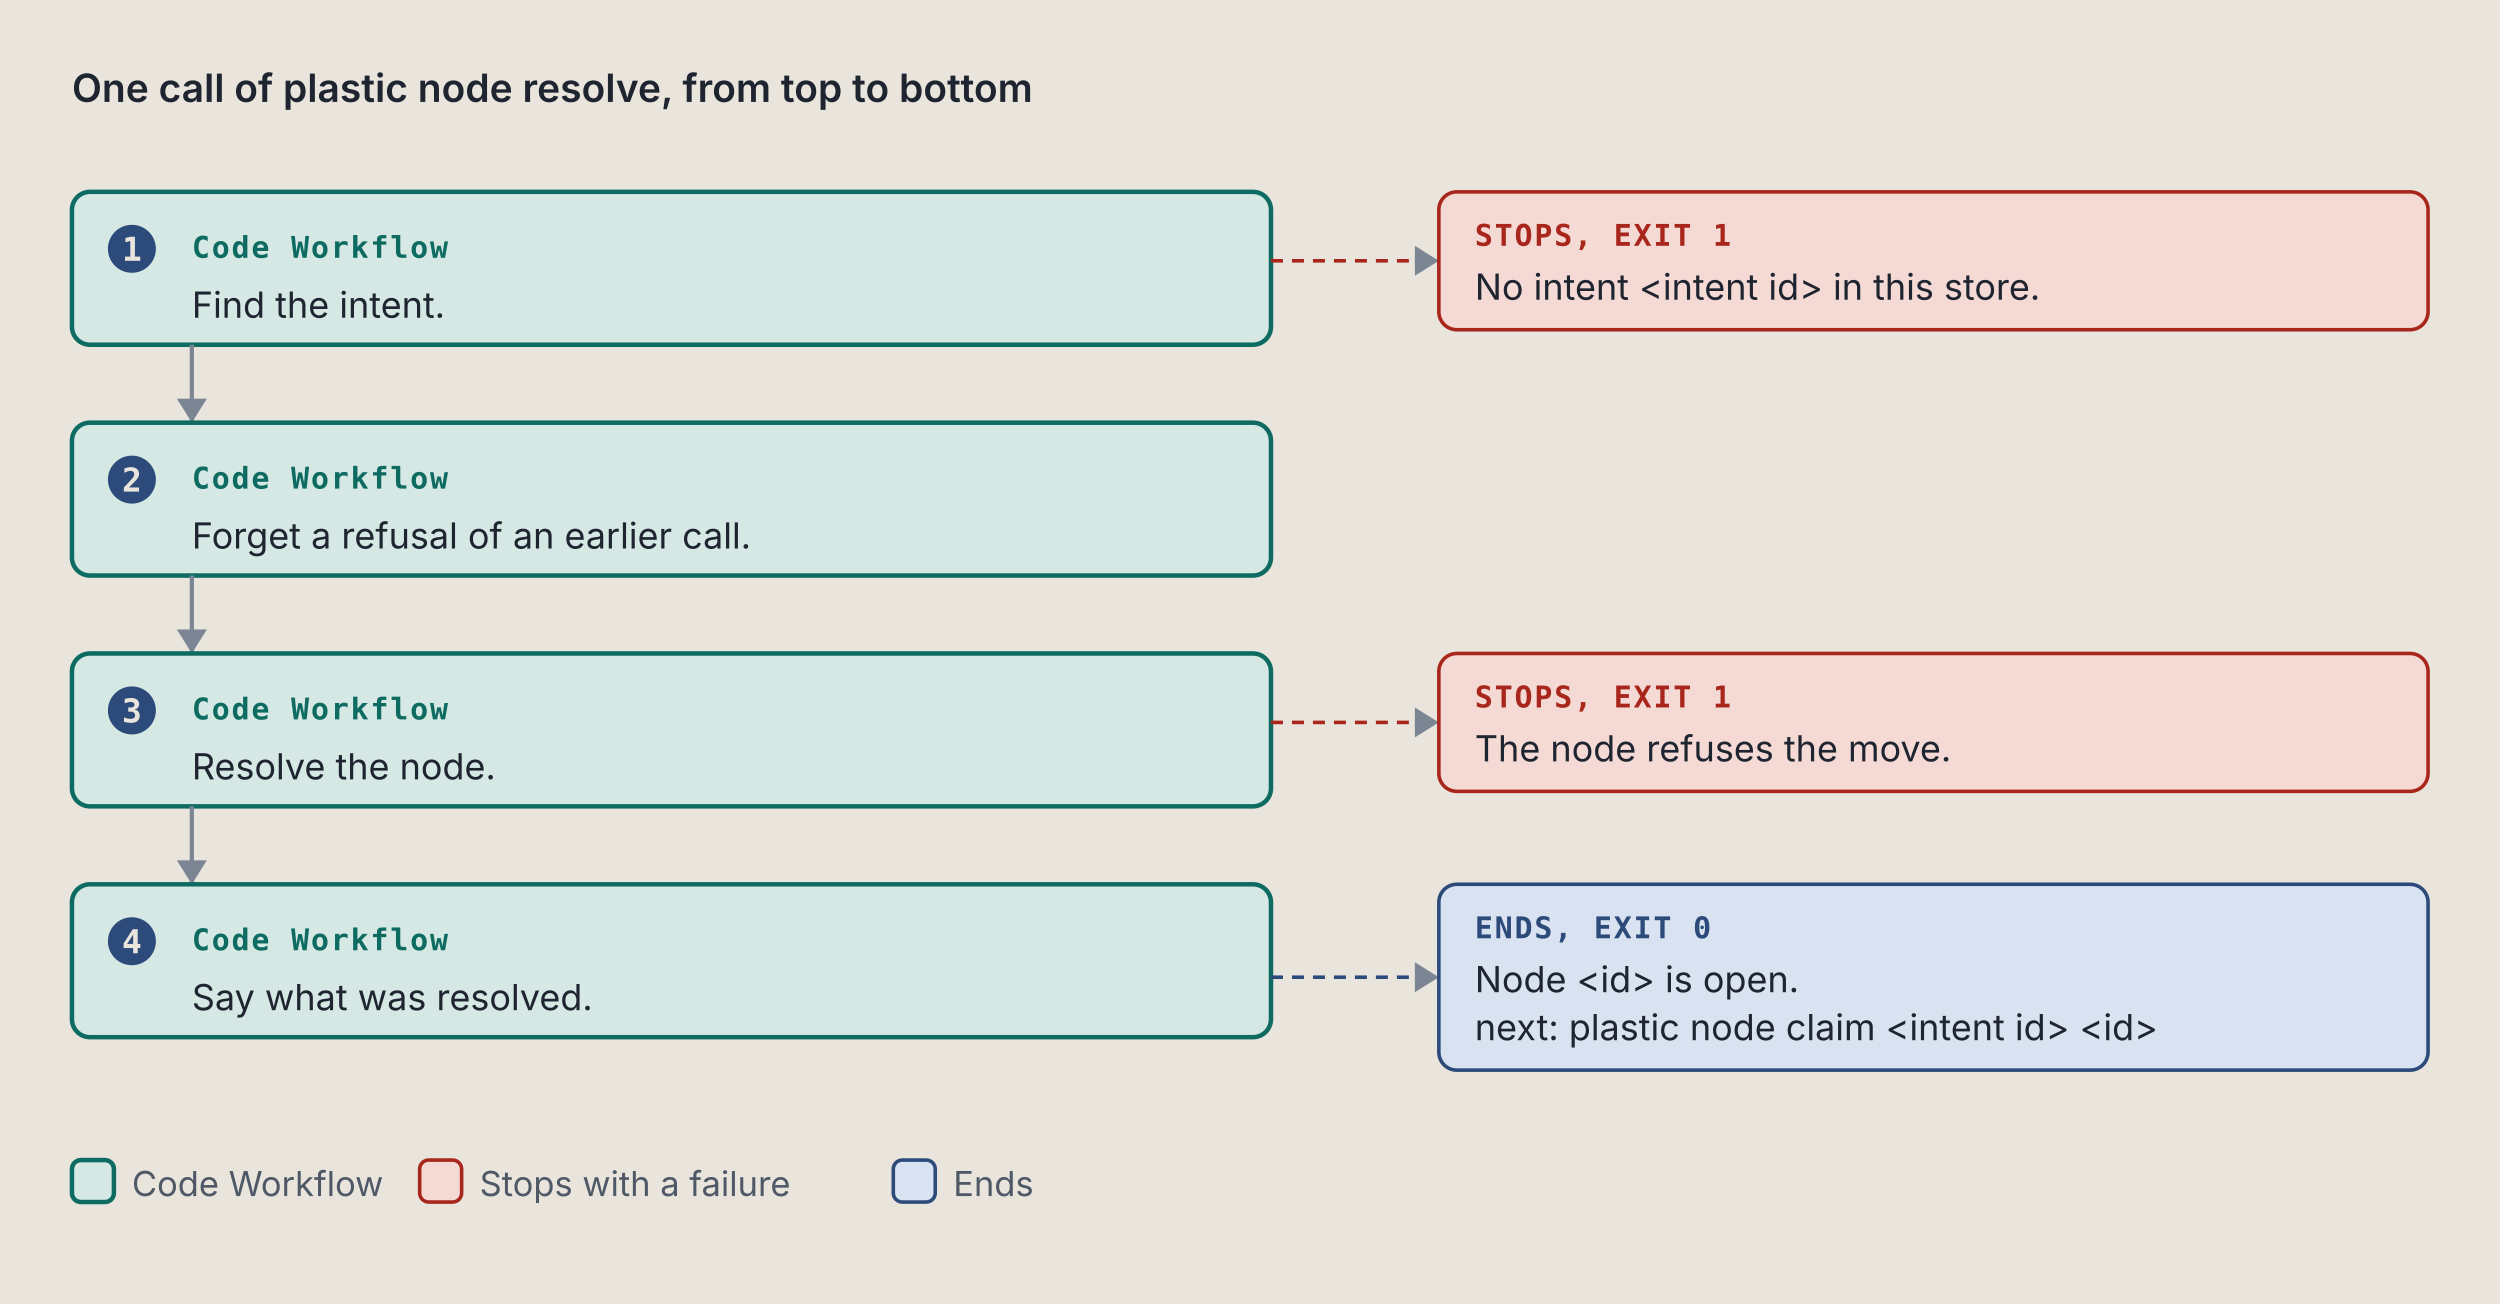
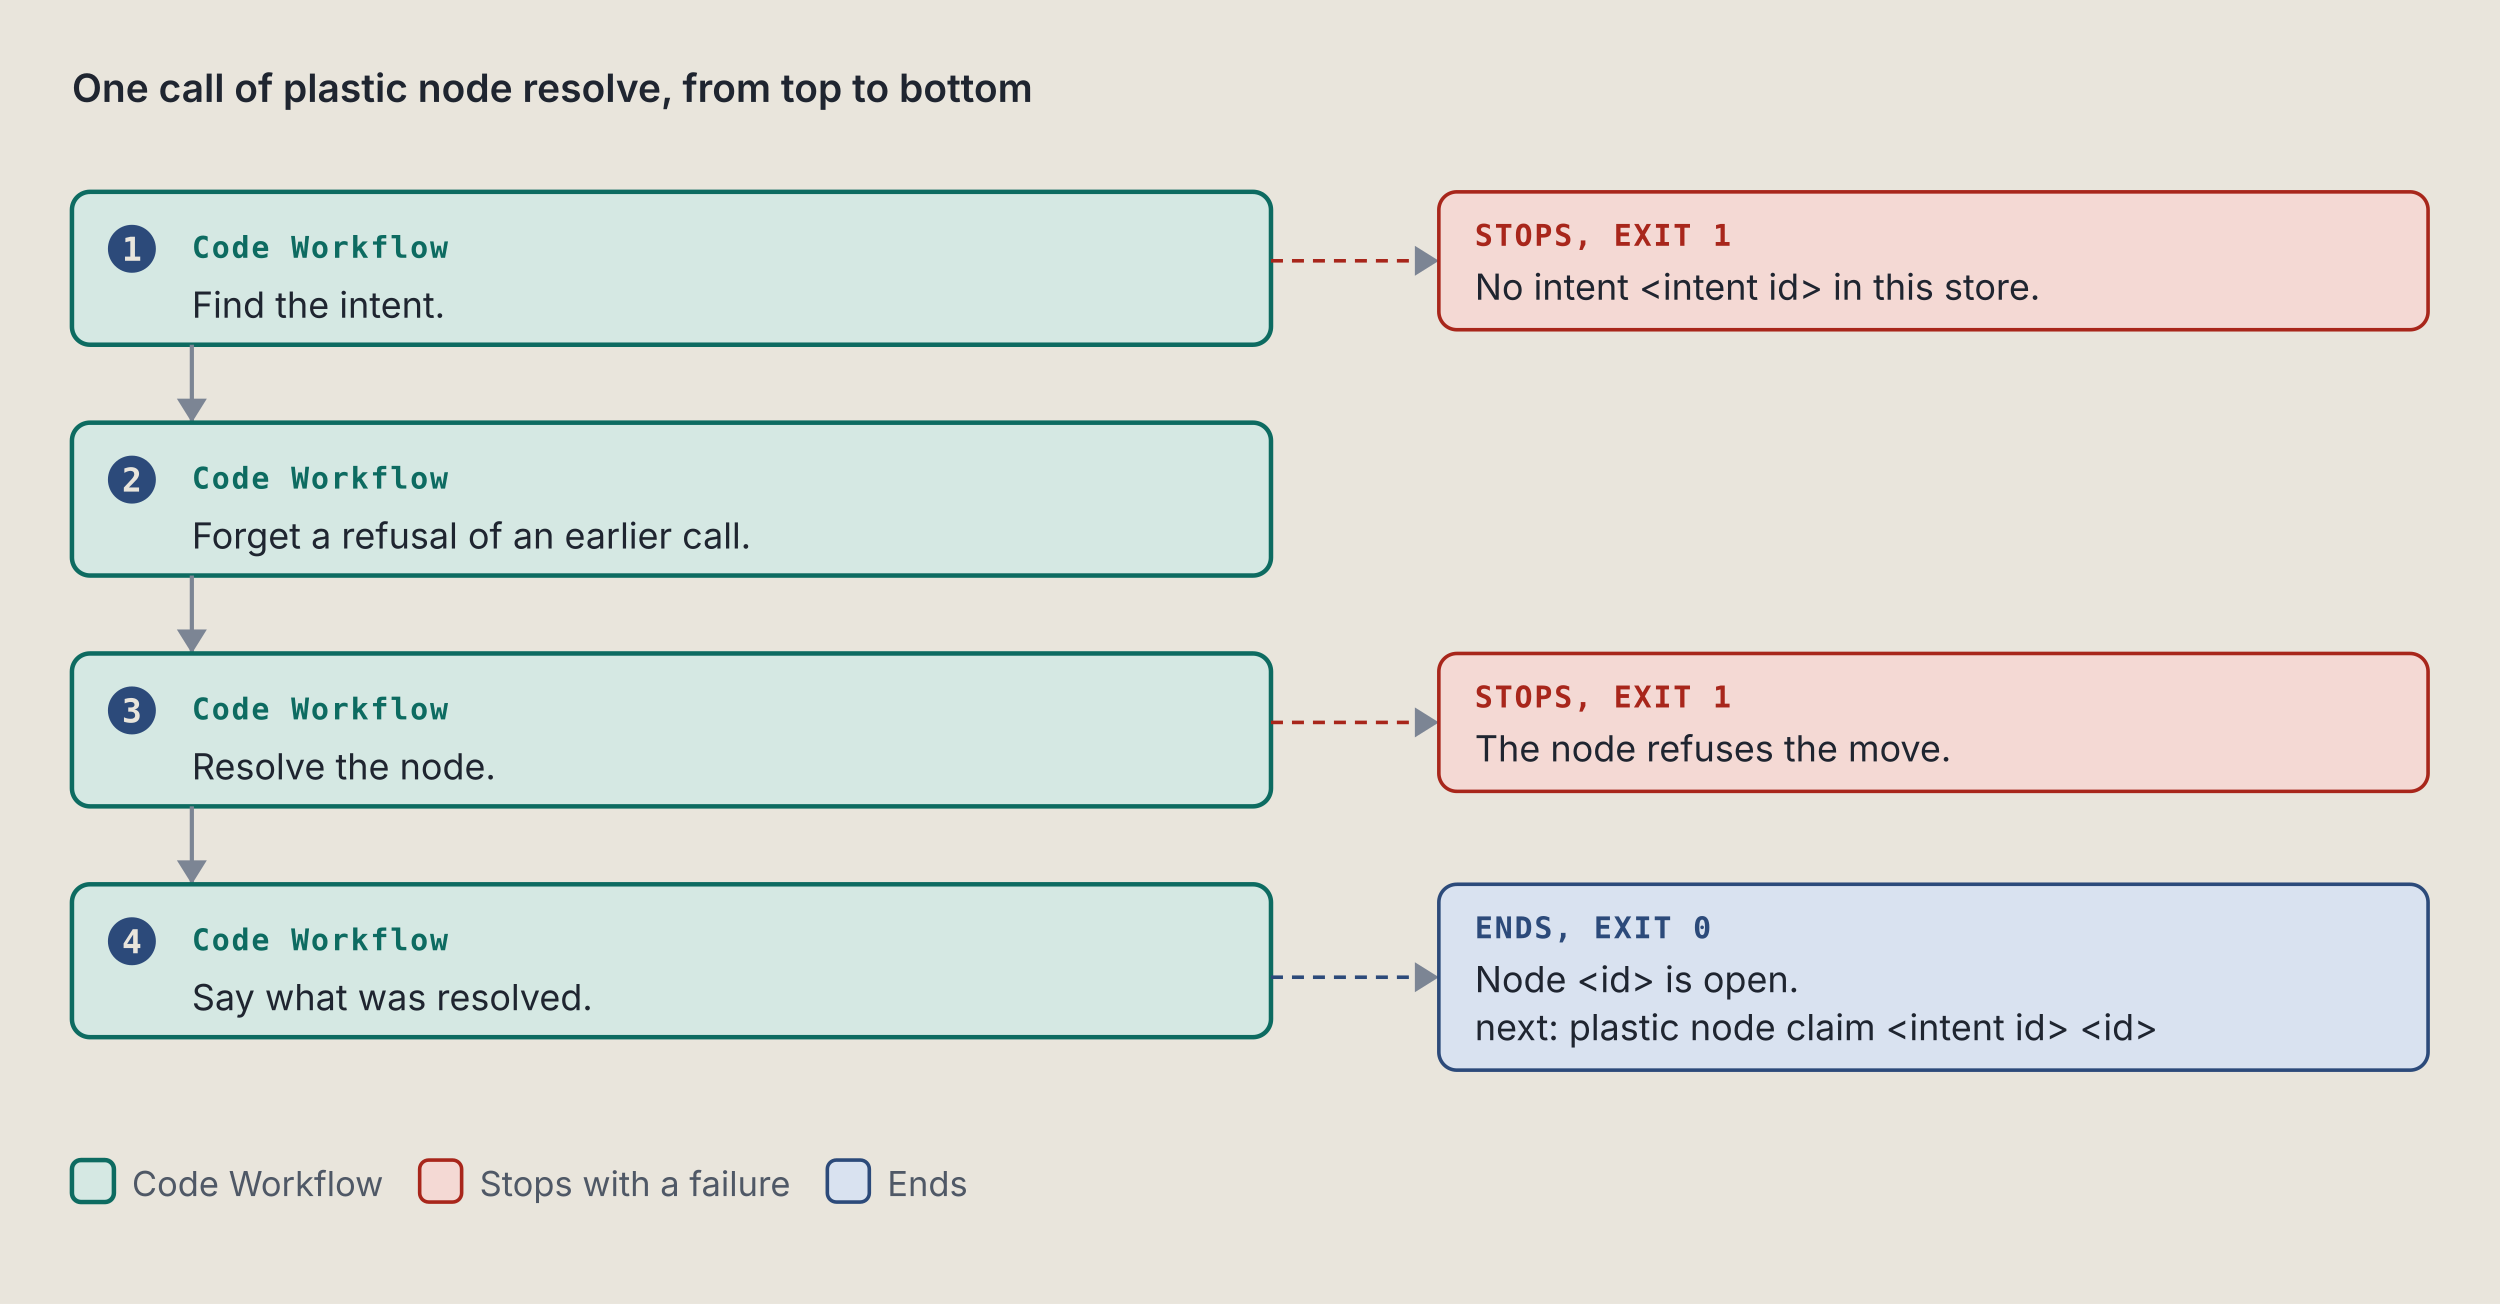
<svg xmlns="http://www.w3.org/2000/svg" viewBox="0 0 834 435" width="834" height="435" role="img" xml:space="preserve">
  <style>.ground { fill: #e9e5dc; }
.card { fill: #f4f1ea; stroke: #7c8594; stroke-width: 1; }
.lane-code { fill: #d5e8e3; stroke: #0d6b61; stroke-width: 1.5; }
.lane-agent { fill: #f1e2c7; stroke: #9a5508; stroke-width: 1.5; }
.stop-refusal { fill: #e4dcf5; stroke: #5b35b0; stroke-width: 1.2; }
.stop-failure { fill: #f4d9d4; stroke: #a8261b; stroke-width: 1.2; }
.end { fill: #d9e2f0; stroke: #2c4a7a; stroke-width: 1.2; }
.stop-end { fill: #d9e2f0; stroke: #2c4a7a; stroke-width: 1.2; }
.stop-handoff { fill: #f1e2c7; stroke: #9a5508; stroke-width: 1.2; stroke-dasharray: 5 3; }
.wire-handoff { fill: none; stroke: #9a5508; stroke-width: 1.2; stroke-dasharray: 4 3; }
.wire-end { fill: none; stroke: #2c4a7a; stroke-width: 1.2; stroke-dasharray: 4 3; }
.tag-handoff { fill: #9a5508; }
.k { fill: #4f5866; font: 11.5px "IBM Plex Sans", system-ui, -apple-system, "Segoe UI", sans-serif; }
.way { fill: #1f2530; font: italic 12.5px "IBM Plex Sans", system-ui, -apple-system, "Segoe UI", sans-serif; }
.wire { fill: none; stroke: #7c8594; stroke-width: 1.4; }
.wire-read { fill: none; stroke: #7c8594; stroke-width: 1.4; stroke-dasharray: 5 3; }
.wire-refusal { fill: none; stroke: #5b35b0; stroke-width: 1.2; stroke-dasharray: 4 3; }
.wire-failure { fill: none; stroke: #a8261b; stroke-width: 1.2; stroke-dasharray: 4 3; }
.head { fill: #7c8594; }
.t { fill: #1f2530; font: 12px "IBM Plex Sans", system-ui, -apple-system, "Segoe UI", sans-serif; }
.tb { fill: #1f2530; font: 600 13px "IBM Plex Sans", system-ui, -apple-system, "Segoe UI", sans-serif; }
.tm { fill: #1f2530; font: 11.5px "IBM Plex Mono", ui-monospace, Menlo, Consolas, monospace; }
.tag { font: 600 10px "IBM Plex Mono", ui-monospace, Menlo, Consolas, monospace; letter-spacing: .06em; }
.tag-code { fill: #0d6b61; } .tag-agent { fill: #9a5508; } .tag-refusal { fill: #5b35b0; }
.tag-failure { fill: #a8261b; } .tag-end { fill: #2c4a7a; } .tag-muted { fill: #4f5866; }
.tm.tag-muted { font-size: 10.5px; }
.db { fill: #d9e2f0; stroke: #2c4a7a; stroke-width: 1.2; }
.codebox { fill: #f4f1ea; stroke: #7c8594; stroke-width: 1; }
.cx { fill: #1f2530; font: 12px "IBM Plex Mono", ui-monospace, Menlo, Consolas, monospace; white-space: pre; }
.cx-n { fill: #4f5866; font: 11px "IBM Plex Mono", ui-monospace, Menlo, Consolas, monospace; }
.cx-k { fill: #5b35b0; } .cx-s { fill: #9a5508; } .cx-y { fill: #0d6b61; }
.cx-w { fill: #2c4a7a; font-weight: 600; } .cx-t { fill: #a8261b; } .cx-c { fill: #4f5866; font-style: italic; }
.badge { fill: #2c4a7a; } .badge-t { fill: #e9e5dc; font: 600 11px "IBM Plex Mono", ui-monospace, Menlo, Consolas, monospace; }
.bracket { fill: none; stroke: #2c4a7a; stroke-width: 1.4; }
.term { fill: #16191e; stroke: #7c8594; stroke-width: 1; }
.term-t { fill: #e6e2d8; font: 12px "IBM Plex Mono", ui-monospace, Menlo, Consolas, monospace; }
.term-p { fill: #8fd18f; font: 12px "IBM Plex Mono", ui-monospace, Menlo, Consolas, monospace; }
.term-m { fill: #a3abb6; font: 12px "IBM Plex Mono", ui-monospace, Menlo, Consolas, monospace; }
.big { font: 700 36px "IBM Plex Mono", ui-monospace, Menlo, Consolas, monospace; }

@media (prefers-color-scheme: dark) {
.ground { fill: #171a1f; }
.card { fill: #20242b; stroke: #8a93a2; stroke-width: 1; }
.lane-code { fill: #173a36; stroke: #5cc4b4; stroke-width: 1.5; }
.lane-agent { fill: #3d2e17; stroke: #e5a95a; stroke-width: 1.5; }
.stop-refusal { fill: #2d2445; stroke: #b59cf2; stroke-width: 1.2; }
.stop-failure { fill: #45211e; stroke: #f2958a; stroke-width: 1.2; }
.end { fill: #1f2c42; stroke: #97b6e8; stroke-width: 1.2; }
.stop-end { fill: #1f2c42; stroke: #97b6e8; stroke-width: 1.2; }
.stop-handoff { fill: #3d2e17; stroke: #e5a95a; stroke-width: 1.2; stroke-dasharray: 5 3; }
.wire-handoff { fill: none; stroke: #e5a95a; stroke-width: 1.2; stroke-dasharray: 4 3; }
.wire-end { fill: none; stroke: #97b6e8; stroke-width: 1.2; stroke-dasharray: 4 3; }
.tag-handoff { fill: #e5a95a; }
.k { fill: #b3b9c3; font: 11.5px "IBM Plex Sans", system-ui, -apple-system, "Segoe UI", sans-serif; }
.way { fill: #e8e4da; font: italic 12.5px "IBM Plex Sans", system-ui, -apple-system, "Segoe UI", sans-serif; }
.wire { fill: none; stroke: #8a93a2; stroke-width: 1.4; }
.wire-read { fill: none; stroke: #8a93a2; stroke-width: 1.4; stroke-dasharray: 5 3; }
.wire-refusal { fill: none; stroke: #b59cf2; stroke-width: 1.2; stroke-dasharray: 4 3; }
.wire-failure { fill: none; stroke: #f2958a; stroke-width: 1.2; stroke-dasharray: 4 3; }
.head { fill: #8a93a2; }
.t { fill: #e8e4da; font: 12px "IBM Plex Sans", system-ui, -apple-system, "Segoe UI", sans-serif; }
.tb { fill: #e8e4da; font: 600 13px "IBM Plex Sans", system-ui, -apple-system, "Segoe UI", sans-serif; }
.tm { fill: #e8e4da; font: 11.5px "IBM Plex Mono", ui-monospace, Menlo, Consolas, monospace; }
.tag { font: 600 10px "IBM Plex Mono", ui-monospace, Menlo, Consolas, monospace; letter-spacing: .06em; }
.tag-code { fill: #5cc4b4; } .tag-agent { fill: #e5a95a; } .tag-refusal { fill: #b59cf2; }
.tag-failure { fill: #f2958a; } .tag-end { fill: #97b6e8; } .tag-muted { fill: #b3b9c3; }
.tm.tag-muted { font-size: 10.5px; }
.db { fill: #1f2c42; stroke: #97b6e8; stroke-width: 1.2; }
.codebox { fill: #20242b; stroke: #8a93a2; stroke-width: 1; }
.cx { fill: #e8e4da; font: 12px "IBM Plex Mono", ui-monospace, Menlo, Consolas, monospace; white-space: pre; }
.cx-n { fill: #b3b9c3; font: 11px "IBM Plex Mono", ui-monospace, Menlo, Consolas, monospace; }
.cx-k { fill: #b59cf2; } .cx-s { fill: #e5a95a; } .cx-y { fill: #5cc4b4; }
.cx-w { fill: #97b6e8; font-weight: 600; } .cx-t { fill: #f2958a; } .cx-c { fill: #b3b9c3; font-style: italic; }
.badge { fill: #97b6e8; } .badge-t { fill: #171a1f; font: 600 11px "IBM Plex Mono", ui-monospace, Menlo, Consolas, monospace; }
.bracket { fill: none; stroke: #97b6e8; stroke-width: 1.4; }
.term { fill: #16191e; stroke: #8a93a2; stroke-width: 1; }
.term-t { fill: #e6e2d8; font: 12px "IBM Plex Mono", ui-monospace, Menlo, Consolas, monospace; }
.term-p { fill: #8fd18f; font: 12px "IBM Plex Mono", ui-monospace, Menlo, Consolas, monospace; }
.term-m { fill: #a3abb6; font: 12px "IBM Plex Mono", ui-monospace, Menlo, Consolas, monospace; }
.big { font: 700 36px "IBM Plex Mono", ui-monospace, Menlo, Consolas, monospace; }
}</style>
  <rect width="100%" height="100%" class="ground" />
  <text x="24" y="34" class="tb" text-anchor="start">One call of plastic node resolve, from top to bottom</text>
  <rect x="24" y="64" width="400" height="51" rx="6" class="lane-code" />
  <circle cx="44" cy="83" r="8" class="badge" />
  <text x="44" y="87" class="badge-t" text-anchor="middle">1</text>
  <text x="64" y="86" class="tag tag-code" text-anchor="start">Code Workflow</text>
  <text x="64" y="106" class="t" text-anchor="start">Find the intent.</text>
  <path d="M 424 87 L 480 87" class="wire-failure" />
  <path d="M 472 82 L 480 87 L 472 92 Z" class="head" />
  <rect x="480" y="64" width="330" height="46" rx="6" class="stop-failure" />
  <text x="492" y="82" class="tag tag-failure" text-anchor="start">STOPS, EXIT 1</text>
  <text x="492" y="100" class="t" text-anchor="start">No intent &lt;intent id&gt; in this store.</text>
  <path d="M 64 115 L 64 141" class="wire" />
  <path d="M 59 133 L 64 141 L 69 133 Z" class="head" />
  <rect x="24" y="141" width="400" height="51" rx="6" class="lane-code" />
  <circle cx="44" cy="160" r="8" class="badge" />
  <text x="44" y="164" class="badge-t" text-anchor="middle">2</text>
  <text x="64" y="163" class="tag tag-code" text-anchor="start">Code Workflow</text>
  <text x="64" y="183" class="t" text-anchor="start">Forget a refusal of an earlier call.</text>
  <path d="M 64 192 L 64 218" class="wire" />
  <path d="M 59 210 L 64 218 L 69 210 Z" class="head" />
  <rect x="24" y="218" width="400" height="51" rx="6" class="lane-code" />
  <circle cx="44" cy="237" r="8" class="badge" />
  <text x="44" y="241" class="badge-t" text-anchor="middle">3</text>
  <text x="64" y="240" class="tag tag-code" text-anchor="start">Code Workflow</text>
  <text x="64" y="260" class="t" text-anchor="start">Resolve the node.</text>
  <path d="M 424 241 L 480 241" class="wire-failure" />
  <path d="M 472 236 L 480 241 L 472 246 Z" class="head" />
  <rect x="480" y="218" width="330" height="46" rx="6" class="stop-failure" />
  <text x="492" y="236" class="tag tag-failure" text-anchor="start">STOPS, EXIT 1</text>
  <text x="492" y="254" class="t" text-anchor="start">The node refuses the move.</text>
  <path d="M 64 269 L 64 295" class="wire" />
  <path d="M 59 287 L 64 295 L 69 287 Z" class="head" />
  <rect x="24" y="295" width="400" height="51" rx="6" class="lane-code" />
  <circle cx="44" cy="314" r="8" class="badge" />
  <text x="44" y="318" class="badge-t" text-anchor="middle">4</text>
  <text x="64" y="317" class="tag tag-code" text-anchor="start">Code Workflow</text>
  <text x="64" y="337" class="t" text-anchor="start">Say what was resolved.</text>
  <path d="M 424 326 L 480 326" class="wire-end" />
  <path d="M 472 321 L 480 326 L 472 331 Z" class="head" />
  <rect x="480" y="295" width="330" height="62" rx="6" class="stop-end" />
  <text x="492" y="313" class="tag tag-end" text-anchor="start">ENDS, EXIT 0</text>
  <text x="492" y="331" class="t" text-anchor="start">Node &lt;id&gt; is open.</text>
  <text x="492" y="347" class="t" text-anchor="start">next: plastic node claim &lt;intent id&gt; &lt;id&gt;</text>
  <rect x="24" y="387" width="14" height="14" rx="3" class="lane-code" />
  <text x="44" y="399" class="k" text-anchor="start">Code Workflow</text>
  <rect x="140" y="387" width="14" height="14" rx="3" class="stop-failure" />
  <text x="160" y="399" class="k" text-anchor="start">Stops with a failure</text>
-   <rect x="298" y="387" width="14" height="14" rx="3" class="stop-end" />
-   <text x="318" y="399" class="k" text-anchor="start">Ends</text>
+   <rect x="276" y="387" width="14" height="14" rx="3" class="stop-end" />
+   <text x="296" y="399" class="k" text-anchor="start">Ends</text>
</svg>
